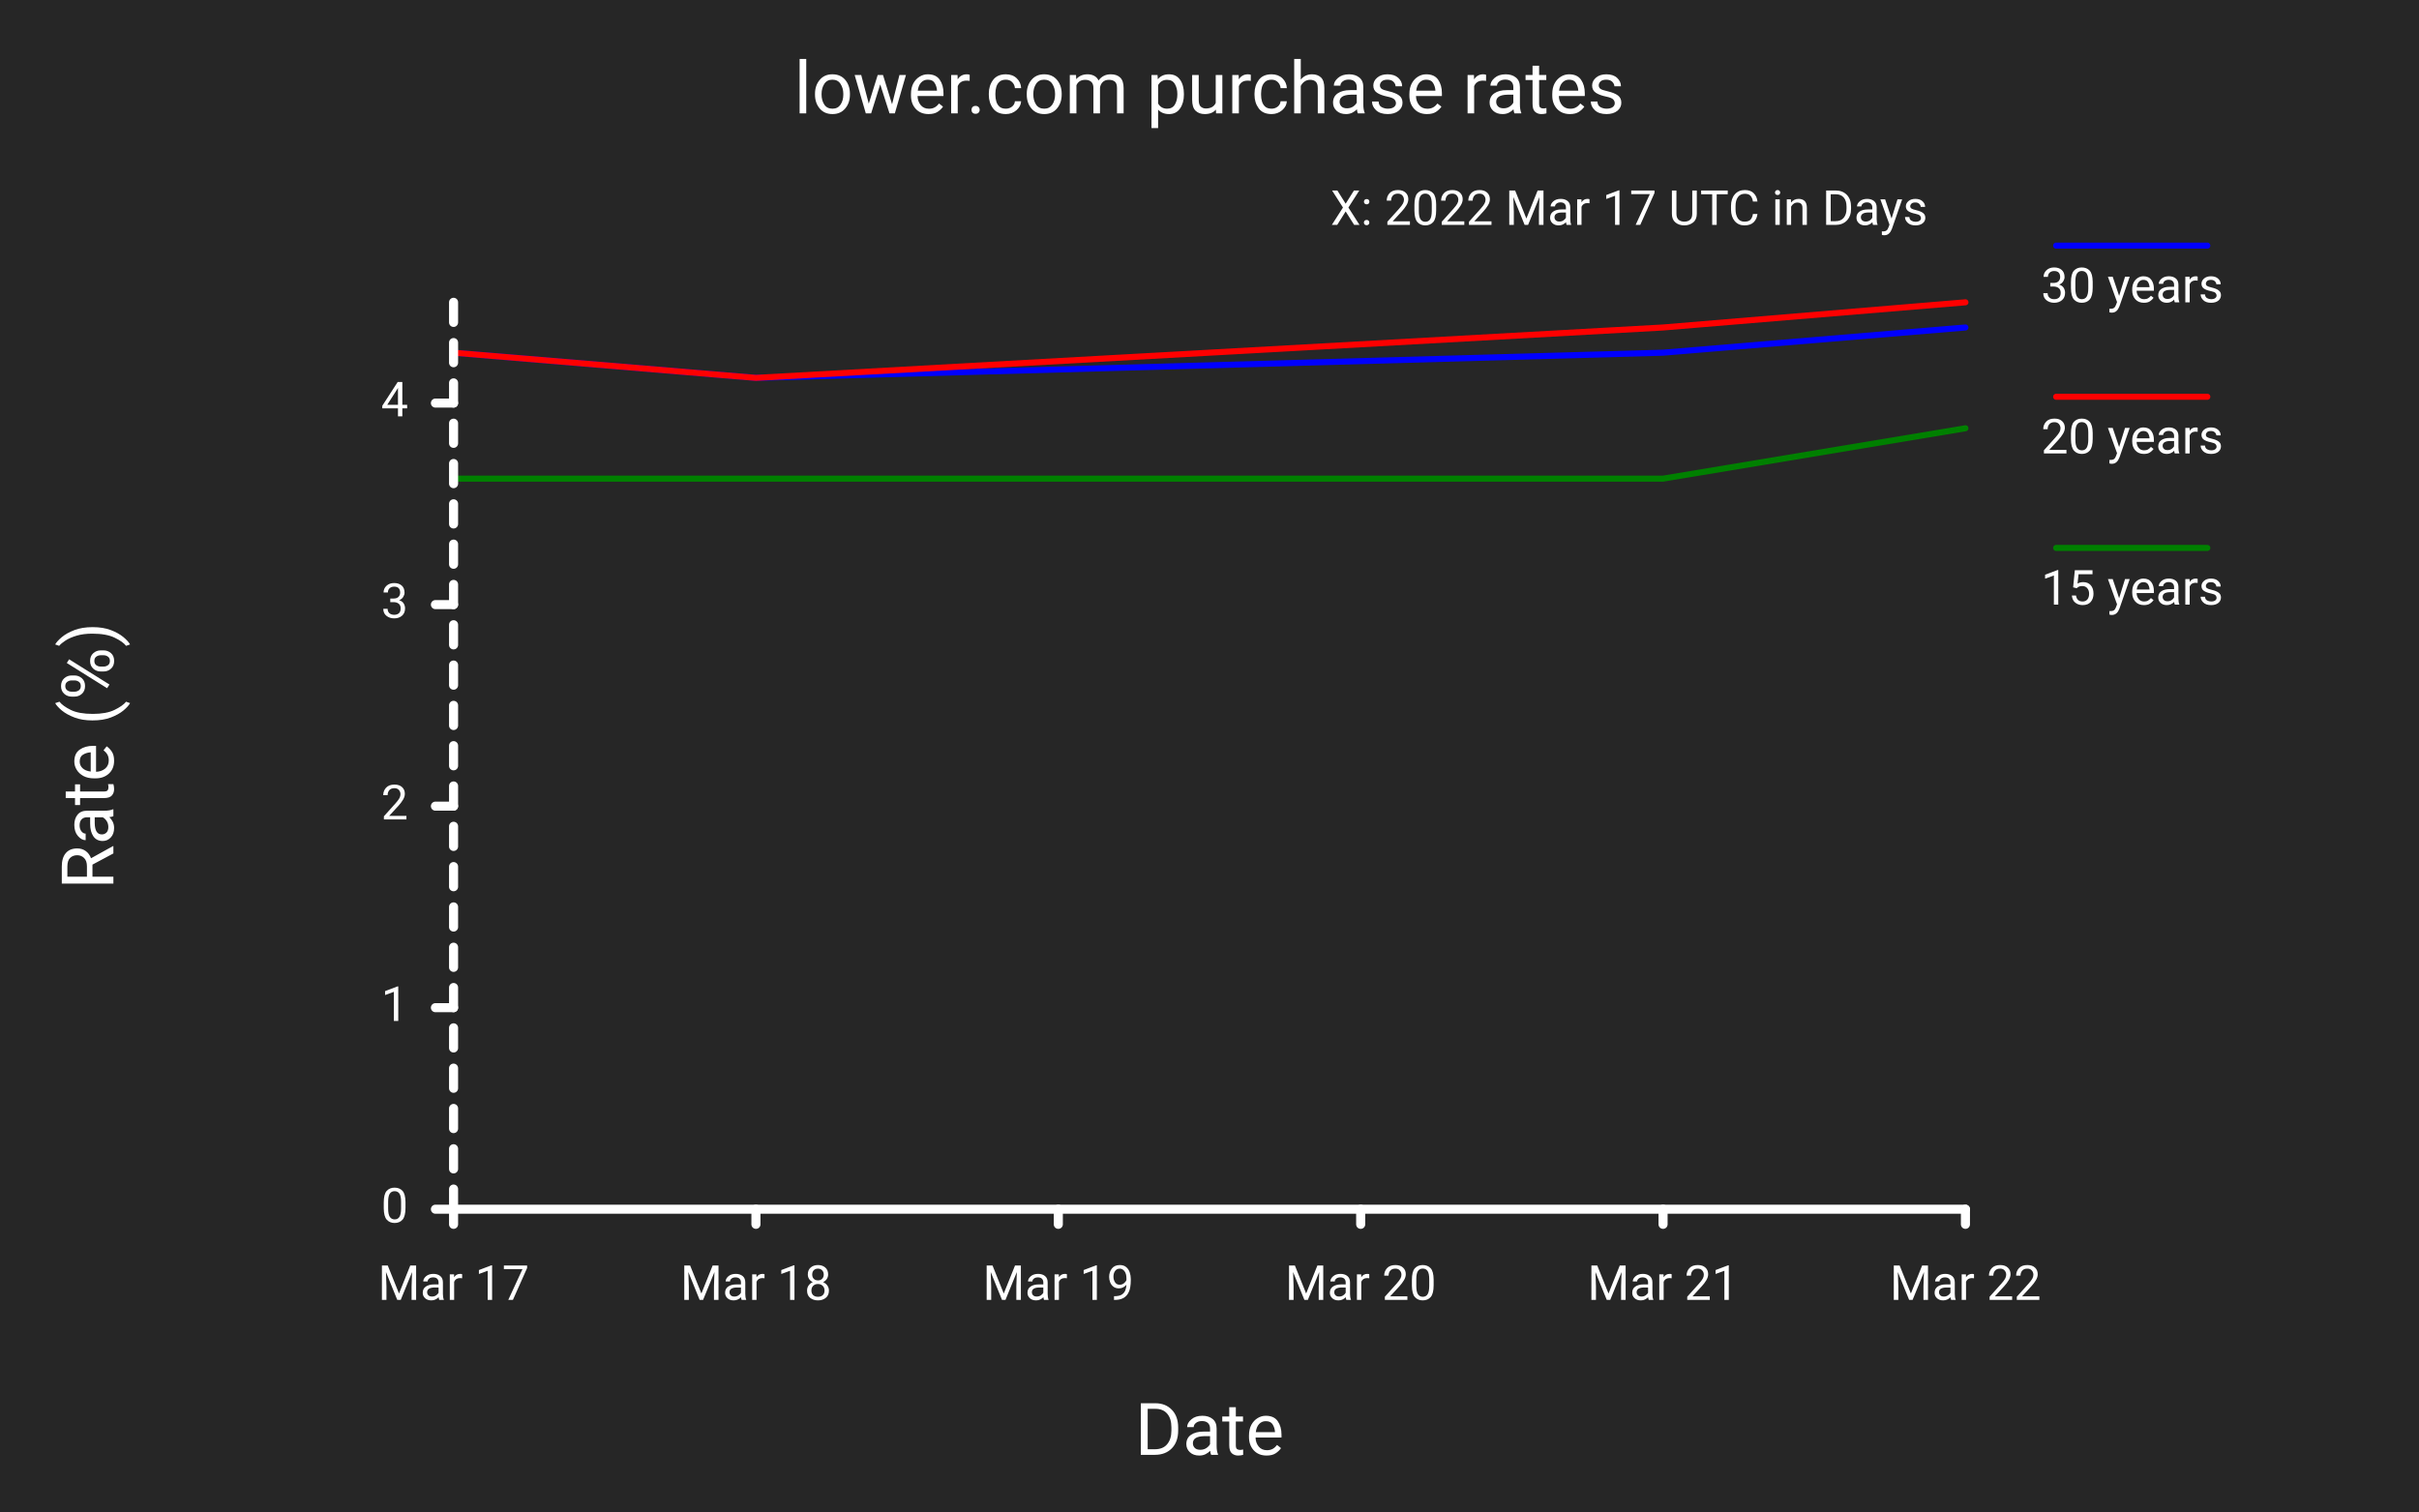
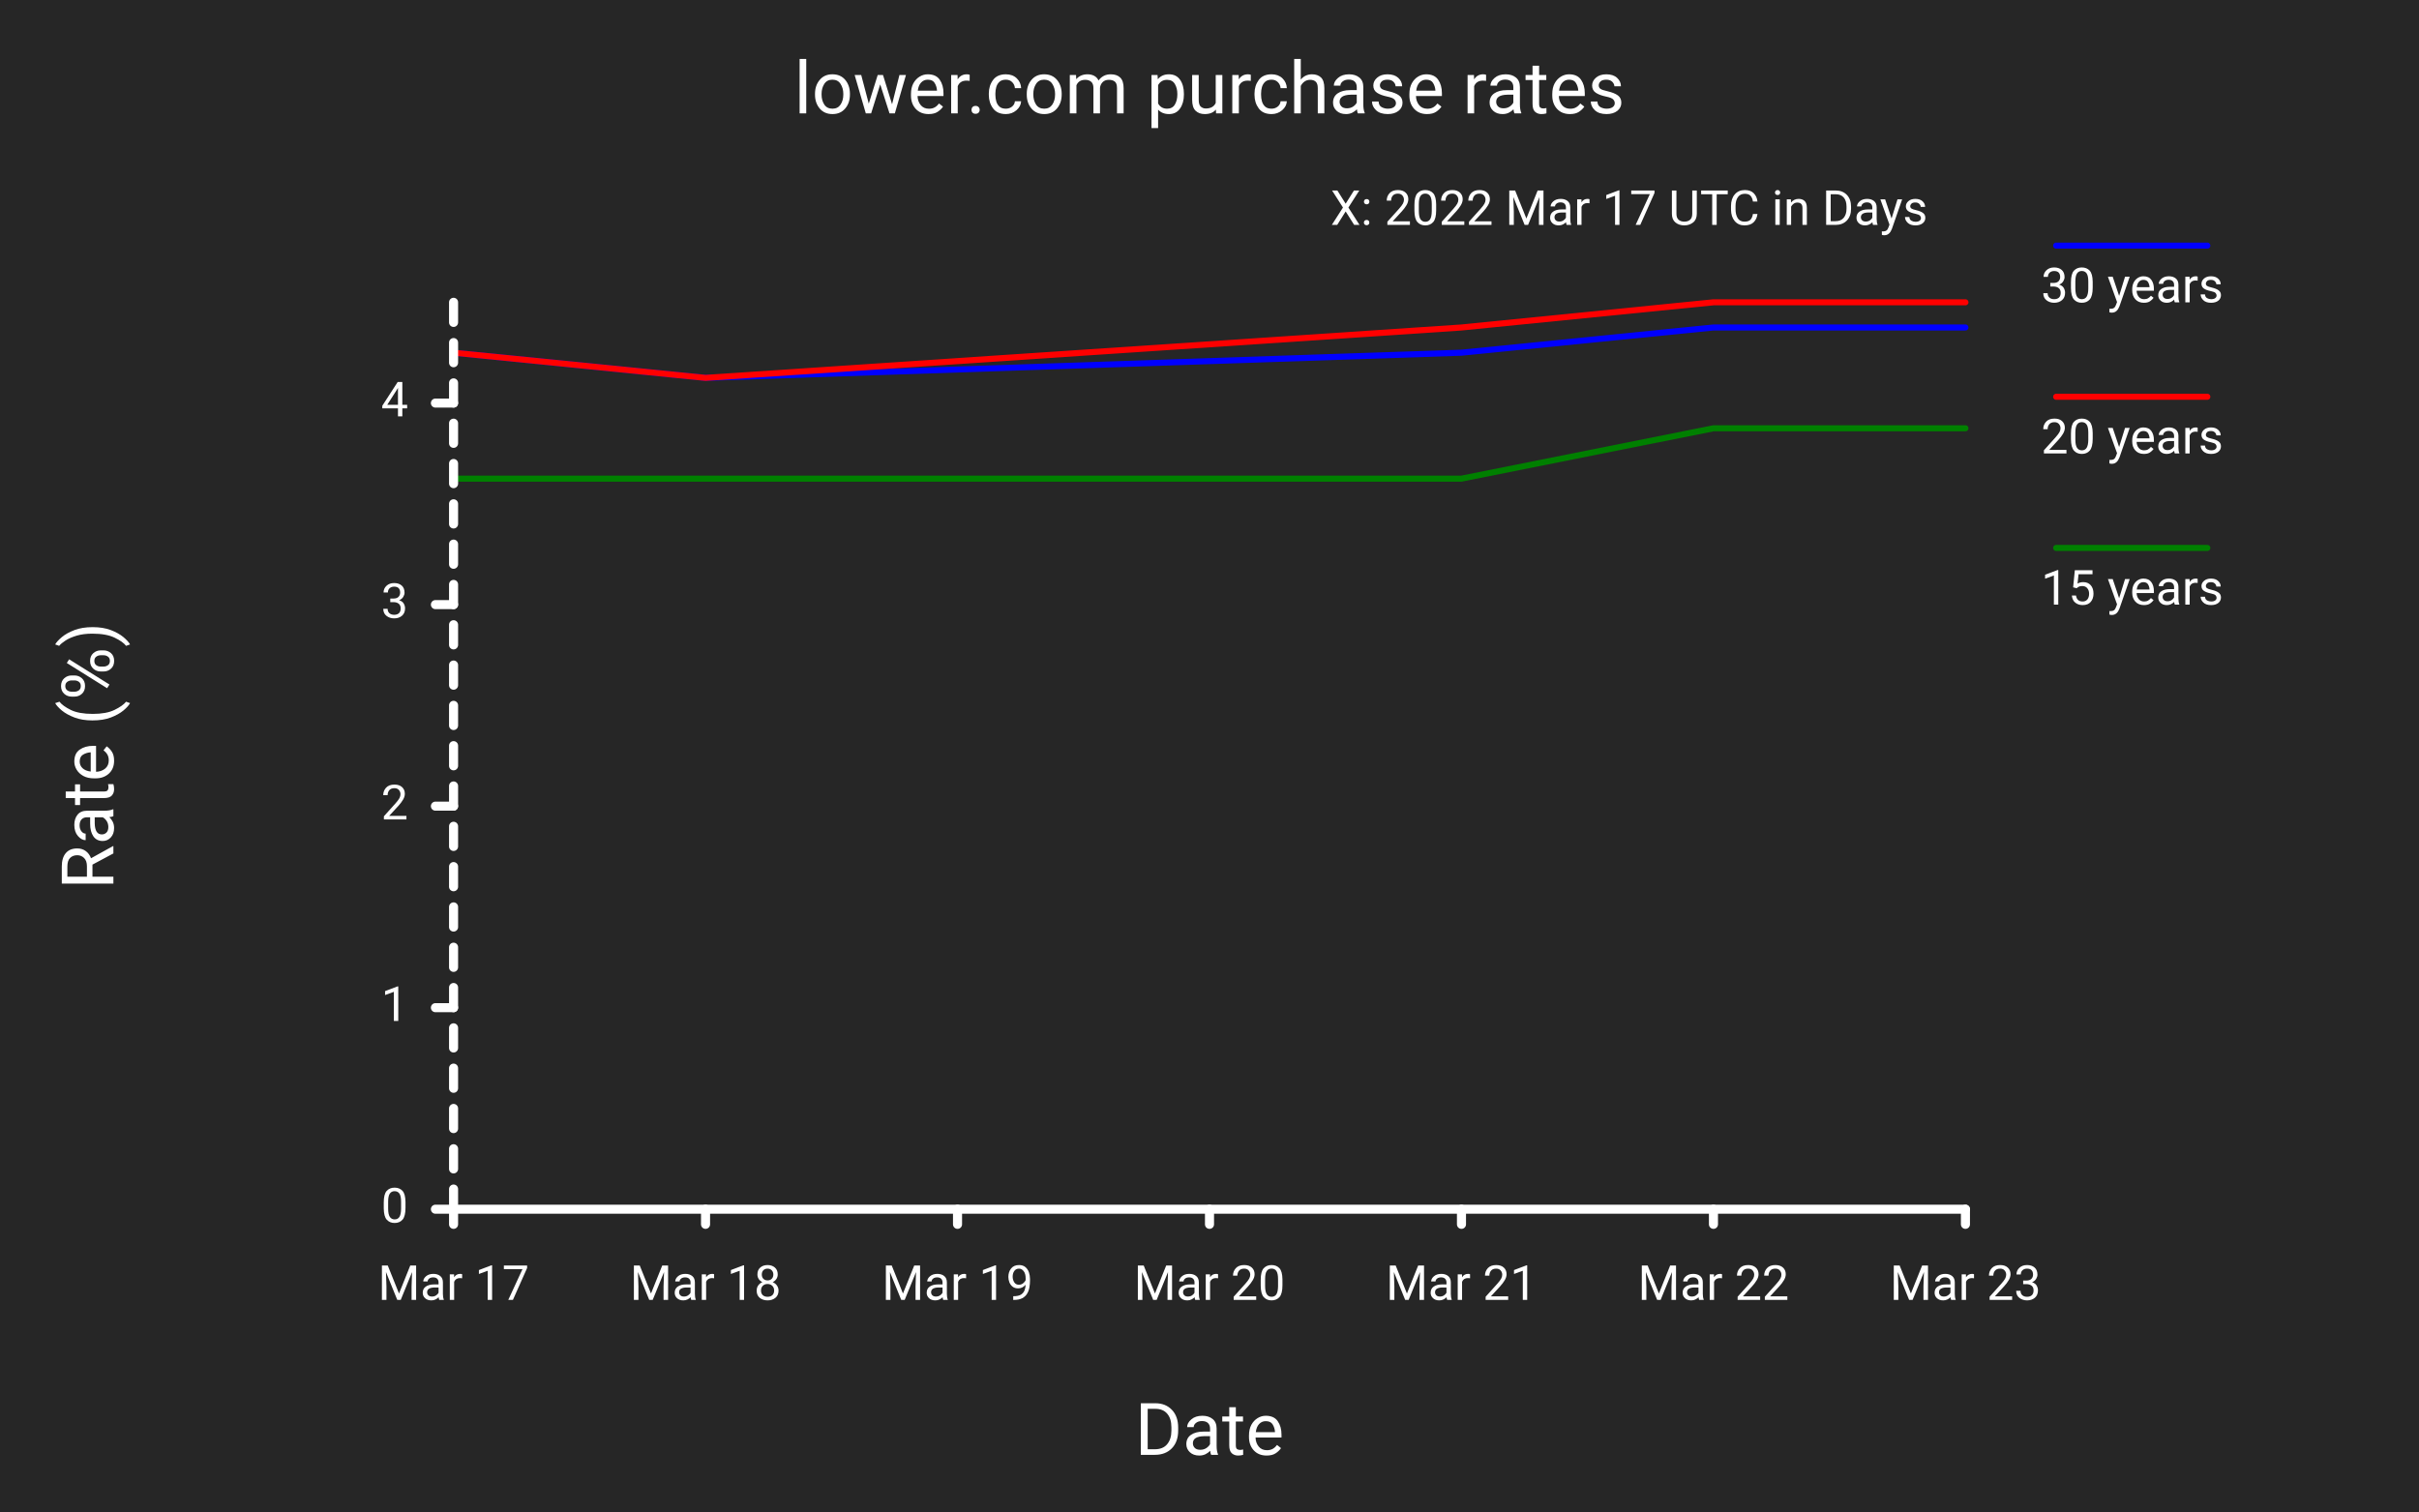
<svg xmlns="http://www.w3.org/2000/svg" class="poloto" width="800" height="500" viewBox="0 0 800 500">
  <style>.poloto{stroke-linecap:round;stroke-linejoin:round;font-family:Roboto,sans-serif;font-size:16px;}.poloto_background{fill:#262626;}.poloto_scatter{stroke-width:7}.poloto_tick_line{stroke:dimgray;stroke-width:0.5}.poloto_line{stroke-width:2}.poloto_text{fill: white;}.poloto_axis_lines{stroke: white;stroke-width:3;fill:none;stroke-dasharray:none}.poloto_title{font-size:24px;dominant-baseline:start;text-anchor:middle;}.poloto_xname{font-size:24px;dominant-baseline:start;text-anchor:middle;}.poloto_yname{font-size:24px;dominant-baseline:start;text-anchor:middle;}.poloto0stroke{stroke:blue;}.poloto1stroke{stroke:red;}.poloto2stroke{stroke:green;}.poloto3stroke{stroke:gold;}.poloto4stroke{stroke:aqua;}.poloto5stroke{stroke:lime;}.poloto6stroke{stroke:orange;}.poloto7stroke{stroke:chocolate;}.poloto0fill{fill:blue;}.poloto1fill{fill:red;}.poloto2fill{fill:green;}.poloto3fill{fill:gold;}.poloto4fill{fill:aqua;}.poloto5fill{fill:lime;}.poloto6fill{fill:orange;}.poloto7fill{fill:chocolate;}</style>
  <circle r="1e5" class="poloto_background" />
  <text class="poloto_text poloto_legend_text" x="675" y="100">30 years</text>
  <line class="poloto_line poloto_legend_icon poloto0stroke poloto0legend" stroke="black" x1="680" x2="730" y1="81.25" y2="81.25" />
-   <path class="poloto_line poloto0stroke" fill="none" stroke="black" d=" M 150.00 116.67 L 250.00 125.00 L 550.00 116.67 L 650.00 108.33" />
+   <path class="poloto_line poloto0stroke" fill="none" stroke="black" d=" M 150.00 116.67 L 233.33 125.00 L 483.33 116.67 L 566.67 108.33 L 650.00 108.33" />
  <text class="poloto_text poloto_legend_text" x="675" y="150">20 years</text>
  <line class="poloto_line poloto_legend_icon poloto1stroke poloto1legend" stroke="black" x1="680" x2="730" y1="131.25" y2="131.25" />
-   <path class="poloto_line poloto1stroke" fill="none" stroke="black" d=" M 150.00 116.67 L 250.00 125.00 L 550.00 108.33 L 650.00 100.00" />
+   <path class="poloto_line poloto1stroke" fill="none" stroke="black" d=" M 150.00 116.67 L 233.33 125.00 L 483.33 108.33 L 566.67 100.00 L 650.00 100.00" />
  <text class="poloto_text poloto_legend_text" x="675" y="200">15 years</text>
  <line class="poloto_line poloto_legend_icon poloto2stroke poloto2legend" stroke="black" x1="680" x2="730" y1="181.25" y2="181.25" />
-   <path class="poloto_line poloto2stroke" fill="none" stroke="black" d=" M 150.00 158.33 L 250.00 158.33 L 550.00 158.33 L 650.00 141.67" />
+   <path class="poloto_line poloto2stroke" fill="none" stroke="black" d=" M 150.00 158.33 L 233.33 158.33 L 483.33 158.33 L 566.67 141.67 L 650.00 141.67" />
  <text class="poloto_labels poloto_text poloto_title" x="400" y="37.5">lower.com purchase rates</text>
  <text class="poloto_labels poloto_text poloto_xname" x="400" y="481.25">Date</text>
  <text class="poloto_labels poloto_text poloto_yname" transform="rotate(-90,37.5,250)" x="37.5" y="250">Rate (%)</text>
  <text class="poloto_tick_labels poloto_text" dominant-baseline="middle" text-anchor="start" x="440" y="70">X: 2022 Mar 17 UTC in Days</text>
  <line class="poloto_axis_lines" stroke="black" x1="150" x2="150" y1="400" y2="405" />
  <text class="poloto_tick_labels poloto_text" dominant-baseline="start" text-anchor="middle" x="150" y="430">Mar 17</text>
-   <line class="poloto_axis_lines" stroke="black" x1="250" x2="250" y1="400" y2="405" />
-   <text class="poloto_tick_labels poloto_text" dominant-baseline="start" text-anchor="middle" x="250" y="430">Mar 18</text>
-   <line class="poloto_axis_lines" stroke="black" x1="350" x2="350" y1="400" y2="405" />
-   <text class="poloto_tick_labels poloto_text" dominant-baseline="start" text-anchor="middle" x="350" y="430">Mar 19</text>
-   <line class="poloto_axis_lines" stroke="black" x1="450" x2="450" y1="400" y2="405" />
-   <text class="poloto_tick_labels poloto_text" dominant-baseline="start" text-anchor="middle" x="450" y="430">Mar 20</text>
-   <line class="poloto_axis_lines" stroke="black" x1="550" x2="550" y1="400" y2="405" />
-   <text class="poloto_tick_labels poloto_text" dominant-baseline="start" text-anchor="middle" x="550" y="430">Mar 21</text>
+   <line class="poloto_axis_lines" stroke="black" x1="233.333" x2="233.333" y1="400" y2="405" />
+   <text class="poloto_tick_labels poloto_text" dominant-baseline="start" text-anchor="middle" x="233.333" y="430">Mar 18</text>
+   <line class="poloto_axis_lines" stroke="black" x1="316.667" x2="316.667" y1="400" y2="405" />
+   <text class="poloto_tick_labels poloto_text" dominant-baseline="start" text-anchor="middle" x="316.667" y="430">Mar 19</text>
+   <line class="poloto_axis_lines" stroke="black" x1="400" x2="400" y1="400" y2="405" />
+   <text class="poloto_tick_labels poloto_text" dominant-baseline="start" text-anchor="middle" x="400" y="430">Mar 20</text>
+   <line class="poloto_axis_lines" stroke="black" x1="483.333" x2="483.333" y1="400" y2="405" />
+   <text class="poloto_tick_labels poloto_text" dominant-baseline="start" text-anchor="middle" x="483.333" y="430">Mar 21</text>
+   <line class="poloto_axis_lines" stroke="black" x1="566.667" x2="566.667" y1="400" y2="405" />
+   <text class="poloto_tick_labels poloto_text" dominant-baseline="start" text-anchor="middle" x="566.667" y="430">Mar 22</text>
  <line class="poloto_axis_lines" stroke="black" x1="650" x2="650" y1="400" y2="405" />
-   <text class="poloto_tick_labels poloto_text" dominant-baseline="start" text-anchor="middle" x="650" y="430">Mar 22</text>
+   <text class="poloto_tick_labels poloto_text" dominant-baseline="start" text-anchor="middle" x="650" y="430">Mar 23</text>
  <text class="poloto_tick_labels poloto_text" dominant-baseline="middle" text-anchor="start" x="150" y="70" />
  <line class="poloto_axis_lines" stroke="black" x1="150" x2="144" y1="400" y2="400" />
  <text class="poloto_tick_labels poloto_text" dominant-baseline="middle" text-anchor="end" x="135" y="400">0</text>
  <line class="poloto_axis_lines" stroke="black" x1="150" x2="144" y1="333.333" y2="333.333" />
  <text class="poloto_tick_labels poloto_text" dominant-baseline="middle" text-anchor="end" x="135" y="333.333">1</text>
  <line class="poloto_axis_lines" stroke="black" x1="150" x2="144" y1="266.667" y2="266.667" />
  <text class="poloto_tick_labels poloto_text" dominant-baseline="middle" text-anchor="end" x="135" y="266.667">2</text>
  <line class="poloto_axis_lines" stroke="black" x1="150" x2="144" y1="200" y2="200" />
  <text class="poloto_tick_labels poloto_text" dominant-baseline="middle" text-anchor="end" x="135" y="200">3</text>
  <line class="poloto_axis_lines" stroke="black" x1="150" x2="144" y1="133.333" y2="133.333" />
  <text class="poloto_tick_labels poloto_text" dominant-baseline="middle" text-anchor="end" x="135" y="133.333">4</text>
  <path stroke="black" fill="none" class="poloto_axis_lines" d=" M 150 400 L 650 400" />
  <path stroke="black" fill="none" class="poloto_axis_lines" style="stroke-dasharray:6.667;stroke-dashoffset:-0;" d=" M 150 400 L 150 100" />
</svg>
